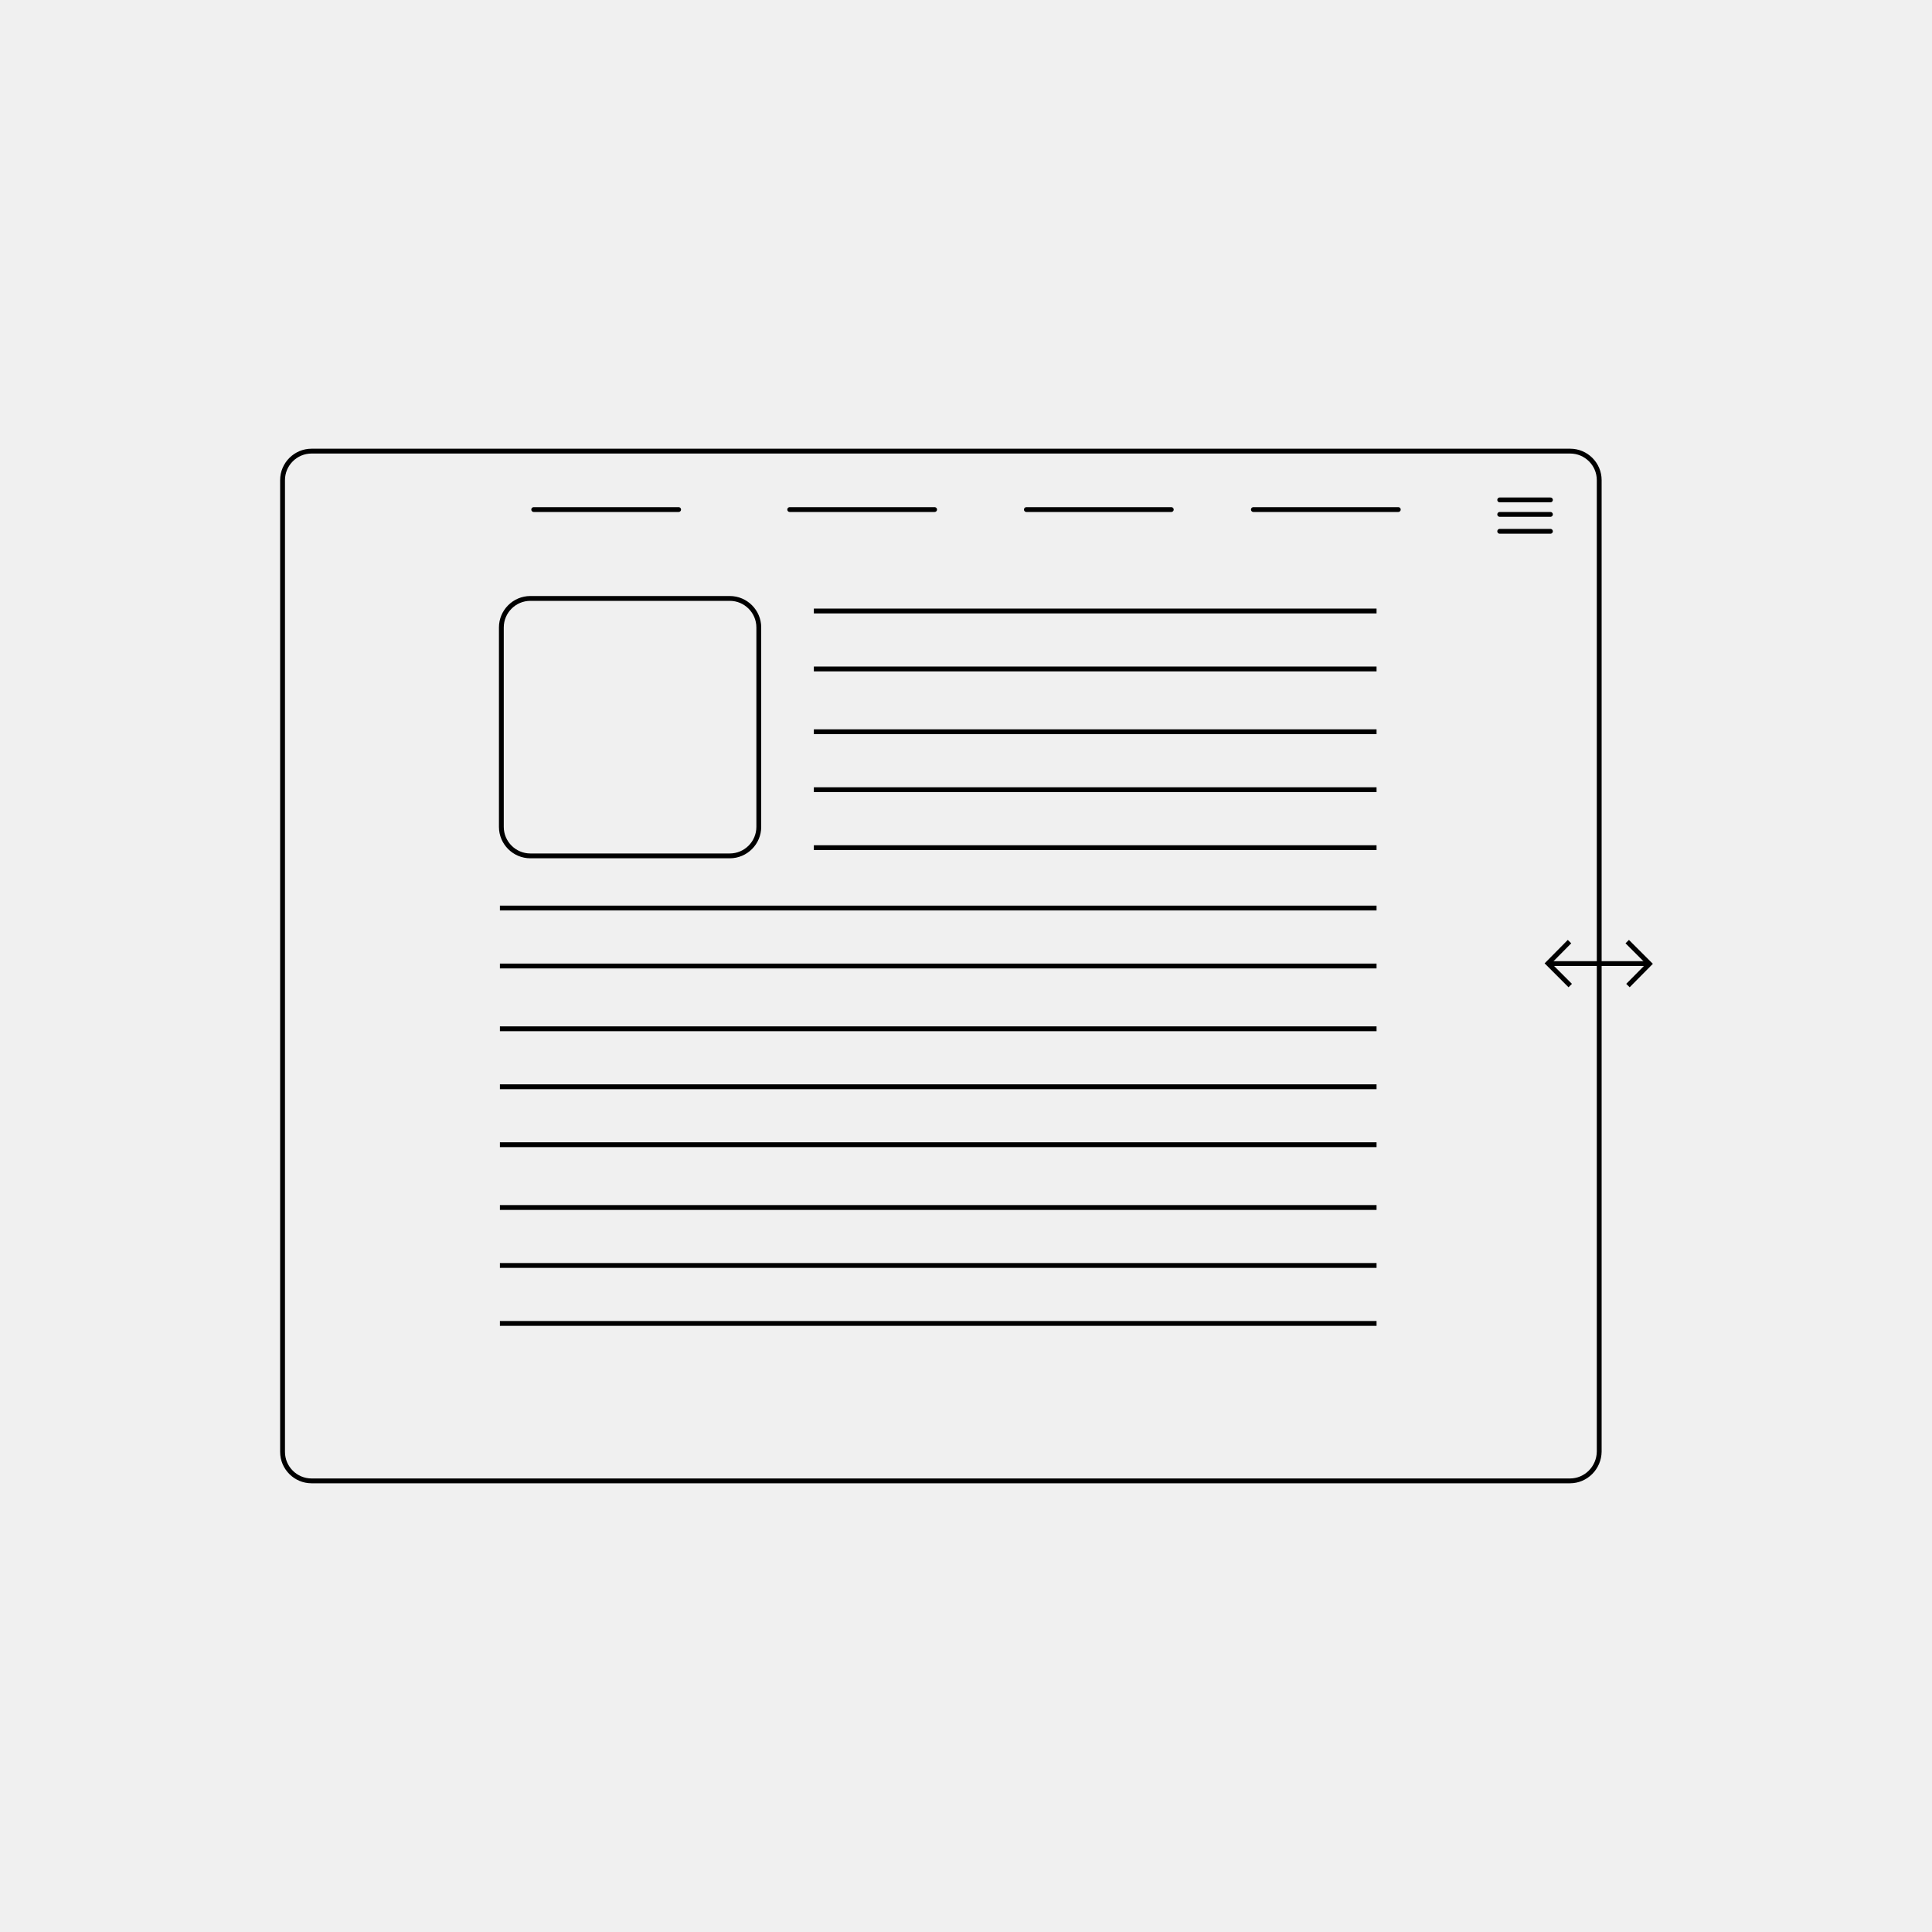
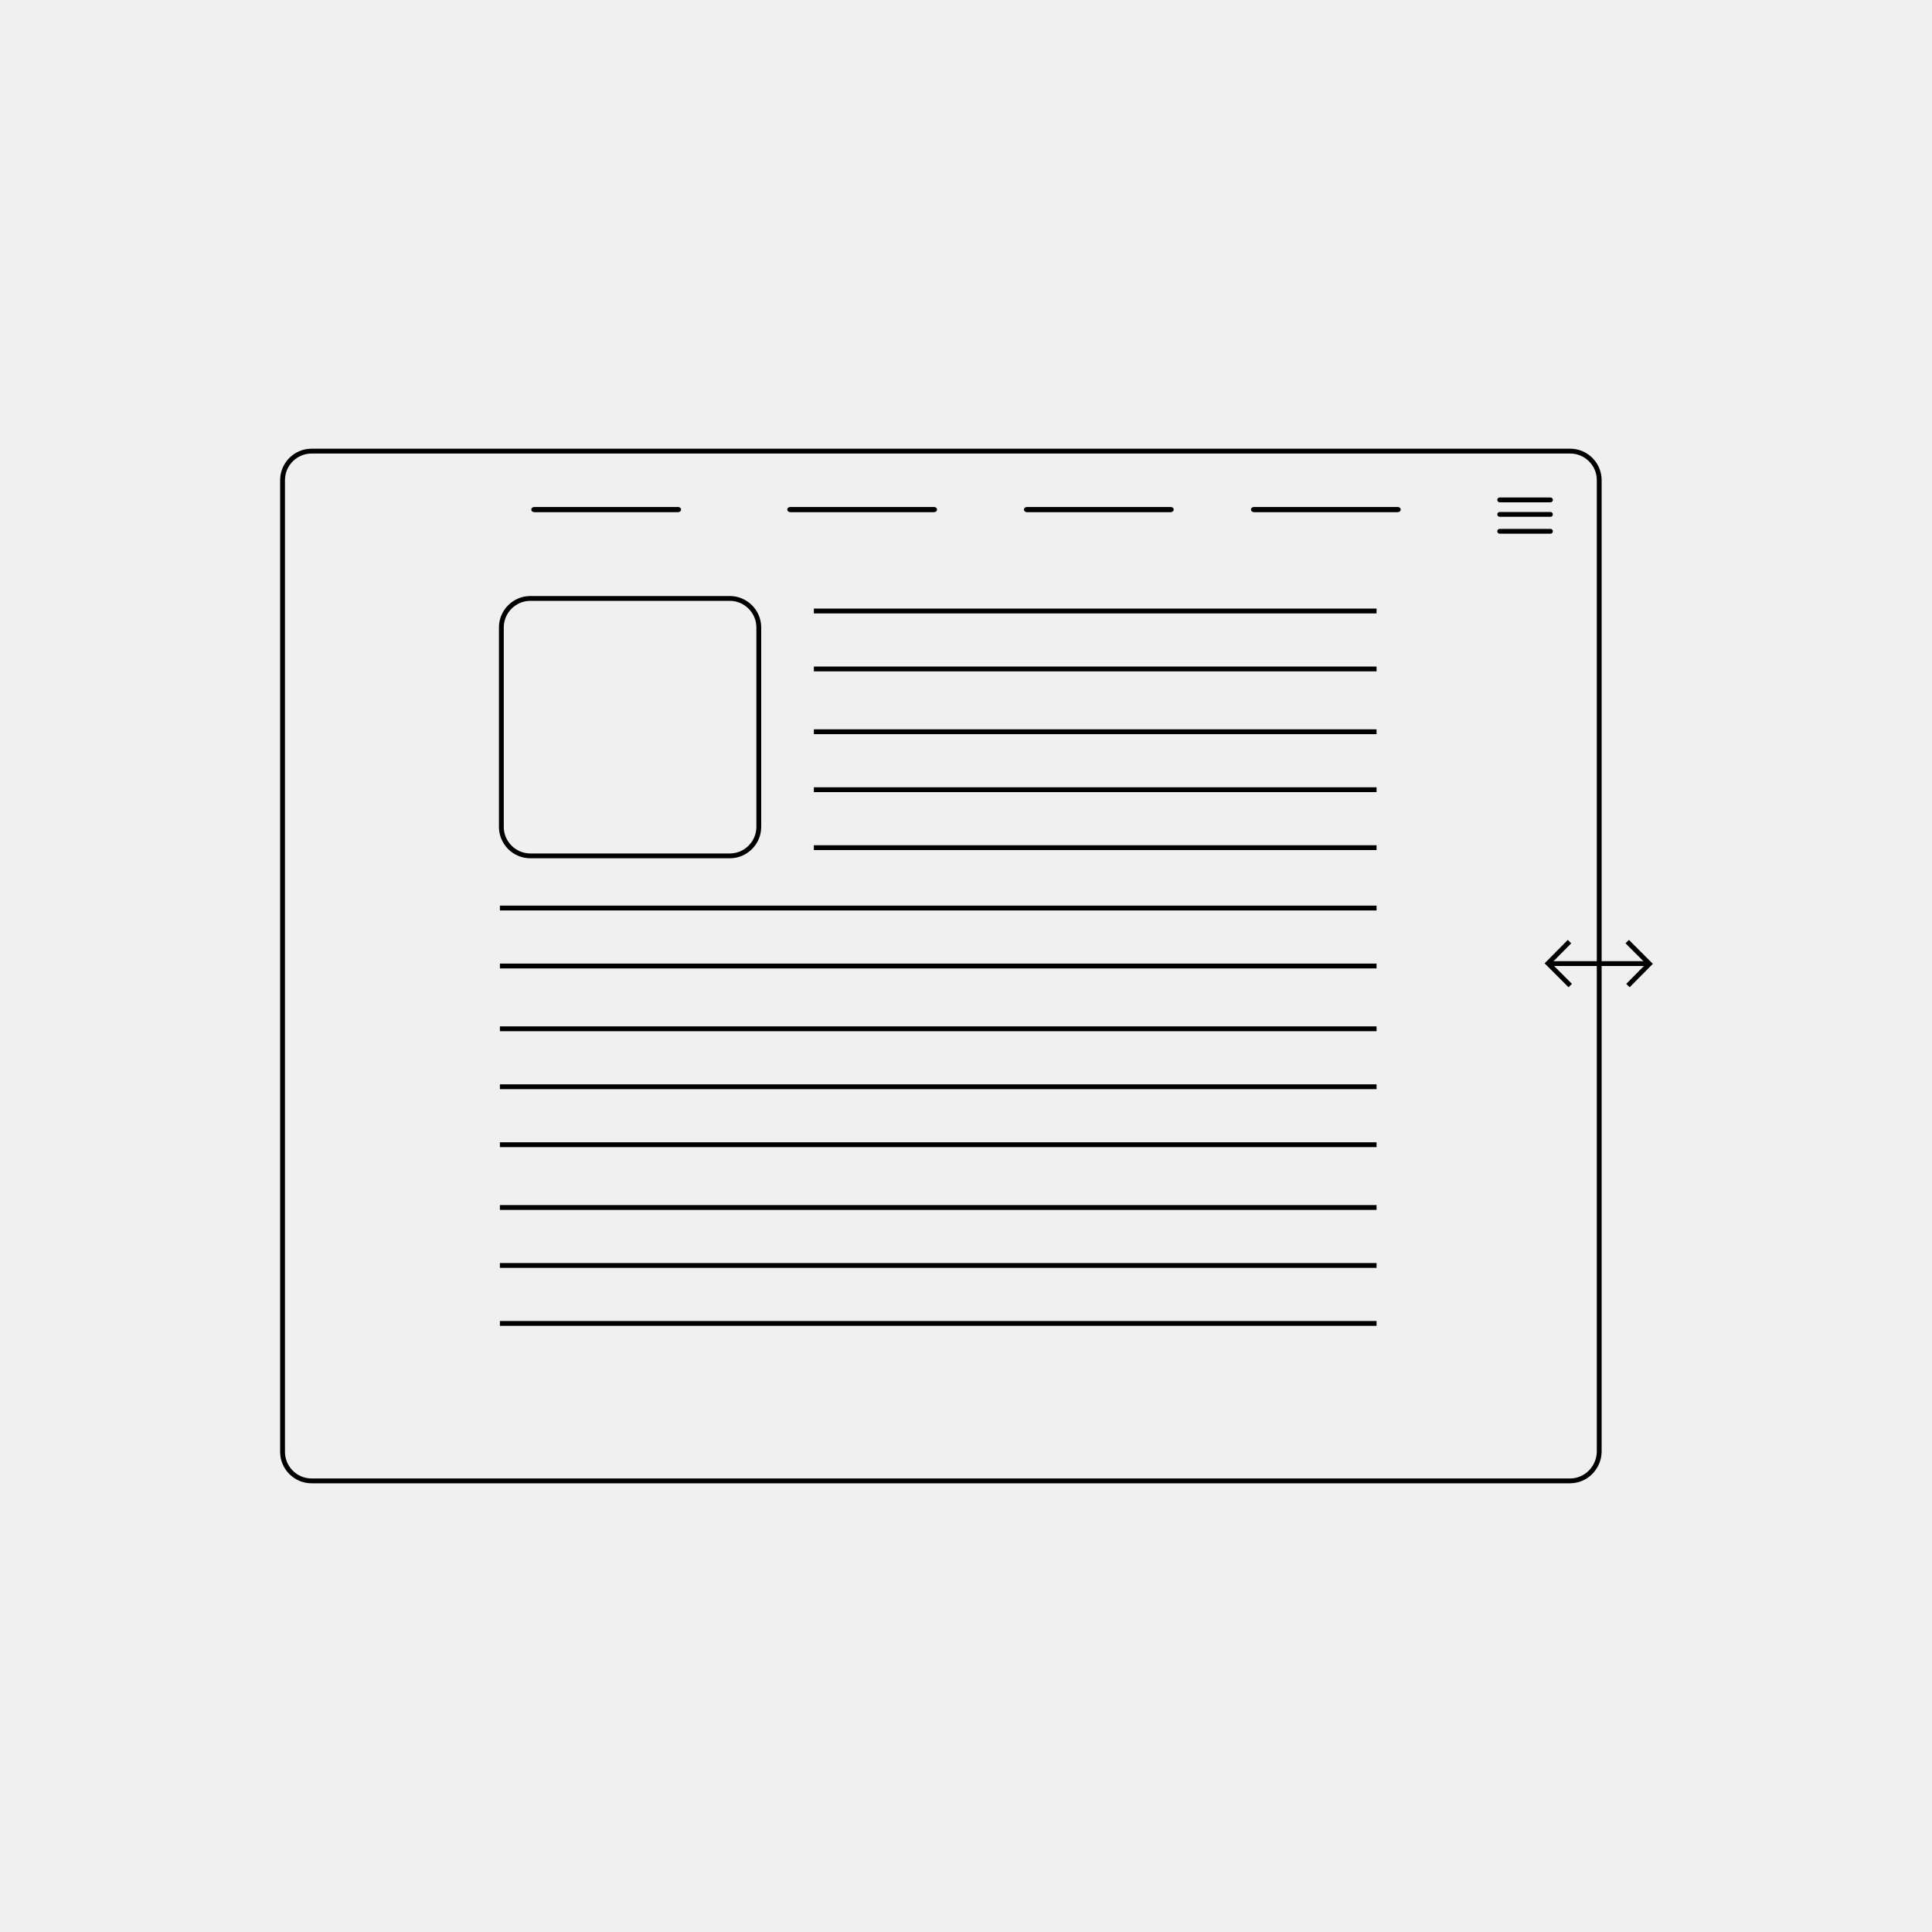
<svg xmlns="http://www.w3.org/2000/svg" version="1.1" id="Layer_4" x="0px" y="0px" viewBox="0 0 800 800" style="enable-background:new 0 0 800 800;" xml:space="preserve">
  <style type="text/css">
	.svg_hamburg_x0020_2{fill:none;}
- 	.Menu_x0020_Items{fill:none;}
	.svg_image{fill:none;stroke:#000000;stroke-width:2;stroke-miterlimit:10;}
+ 	.fade_x0020_menu{fill:none;stroke:#000000;stroke-width:2;stroke-miterlimit:10;}
	.st0{fill:none;stroke:#000000;stroke-width:2;stroke-miterlimit:10;}
	.st1{fill:#FFFFFF;stroke:#000000;stroke-width:2;stroke-linecap:round;stroke-miterlimit:10;}
	.st2{fill:#FFFFFF;stroke:#000000;stroke-width:2;stroke-miterlimit:10;}
	.st3{fill:none;stroke:#000000;stroke-width:2;stroke-linecap:round;stroke-miterlimit:10;}
</style>
  <g id="XMLID_441_">
    <path id="XMLID_467_" class="st0" d="M650.1,613.2H129c-6.6,0-12-5.4-12-12V198.8c0-6.6,5.4-12,12-12h521.2c6.6,0,12,5.4,12,12   v402.3C662.1,607.8,656.7,613.2,650.1,613.2z" />
    <g id="Hamburger_3_">
      <line id="XMLID_466_" class="st1" x1="642" y1="207" x2="621" y2="207" />
      <line id="XMLID_465_" class="st1" x1="642" y1="213" x2="621" y2="213" />
      <line id="XMLID_464_" class="st1" x1="642" y1="220" x2="621" y2="220" />
    </g>
    <g id="Text_3_">
      <line id="XMLID_462_" class="st2" x1="570" y1="376" x2="207" y2="376" />
-       <line id="XMLID_461_" class="st2" x1="570" y1="253" x2="337" y2="253" />
+       <line id="XMLID_461_" class="fade_x0020_menu" x1="570" y1="253" x2="337" y2="253" />
      <line id="XMLID_460_" class="st2" x1="570" y1="400" x2="207" y2="400" />
-       <line id="XMLID_459_" class="st2" x1="570" y1="277" x2="337" y2="277" />
+       <line id="XMLID_459_" class="fade_x0020_menu" x1="570" y1="277" x2="337" y2="277" />
      <line id="XMLID_458_" class="st2" x1="570" y1="426" x2="207" y2="426" />
-       <line id="XMLID_457_" class="st2" x1="570" y1="303" x2="337" y2="303" />
+       <line id="XMLID_457_" class="fade_x0020_menu" x1="570" y1="303" x2="337" y2="303" />
      <line id="XMLID_456_" class="st2" x1="570" y1="450" x2="207" y2="450" />
-       <line id="XMLID_455_" class="st2" x1="570" y1="327" x2="337" y2="327" />
+       <line id="XMLID_455_" class="fade_x0020_menu" x1="570" y1="327" x2="337" y2="327" />
      <line id="XMLID_454_" class="st2" x1="570" y1="474" x2="207" y2="474" />
-       <line id="XMLID_453_" class="st2" x1="570" y1="351" x2="337" y2="351" />
+       <line id="XMLID_453_" class="fade_x0020_menu" x1="570" y1="351" x2="337" y2="351" />
      <polyline id="XMLID_451_" class="st2" points="570,500 387,500 207,500   " />
      <polyline id="XMLID_449_" class="st2" points="570,524 387,524 207,524   " />
      <polyline id="XMLID_447_" class="st2" points="570,548 387,548 207,548   " />
    </g>
    <path id="XMLID_446_" class="svg_image" d="M302.2,354.4h-82.6c-6.6,0-12-5.4-12-12v-82.6c0-6.6,5.4-12,12-12h82.6   c6.6,0,12,5.4,12,12v82.6C314.2,349,308.8,354.4,302.2,354.4z" />
    <g id="XMLID_442_">
      <polyline id="XMLID_445_" class="st0" points="649.9,389.9 641,398.9 650.2,408.1   " />
      <polyline id="XMLID_444_" class="st0" points="674.1,408.1 683,399.1 673.8,389.9   " />
      <line id="XMLID_443_" class="st0" x1="641" y1="399" x2="683" y2="399" />
    </g>
  </g>
  <g id="Menu">
-     <line id="XMLID_468_" class="st3" x1="281" y1="211" x2="221" y2="211" />
-     <line id="XMLID_469_" class="st3" x1="387" y1="211" x2="327" y2="211" />
-     <line id="XMLID_470_" class="st3" x1="485" y1="211" x2="425" y2="211" />
-     <line id="XMLID_471_" class="st3" x1="579" y1="211" x2="519" y2="211" />
+     <g id="XMLID_27_">
+       <line id="XMLID_31_" class="st3" x1="281" y1="211" x2="221" y2="211" />
+       <line id="XMLID_30_" class="st3" x1="387" y1="211" x2="327" y2="211" />
+       <line id="XMLID_29_" class="st3" x1="485" y1="211" x2="425" y2="211" />
+       <line id="XMLID_28_" class="st3" x1="579" y1="211" x2="519" y2="211" />
+     </g>
+     <g id="XMLID_22_">
+       <line id="XMLID_26_" class="fade_x0020_menu" x1="281" y1="211" x2="221" y2="211" />
+       <line id="XMLID_25_" class="fade_x0020_menu" x1="387" y1="211" x2="327" y2="211" />
+       <line id="XMLID_24_" class="fade_x0020_menu" x1="485" y1="211" x2="425" y2="211" />
+       <line id="XMLID_23_" class="fade_x0020_menu" x1="579" y1="211" x2="519" y2="211" />
+     </g>
  </g>
</svg>
